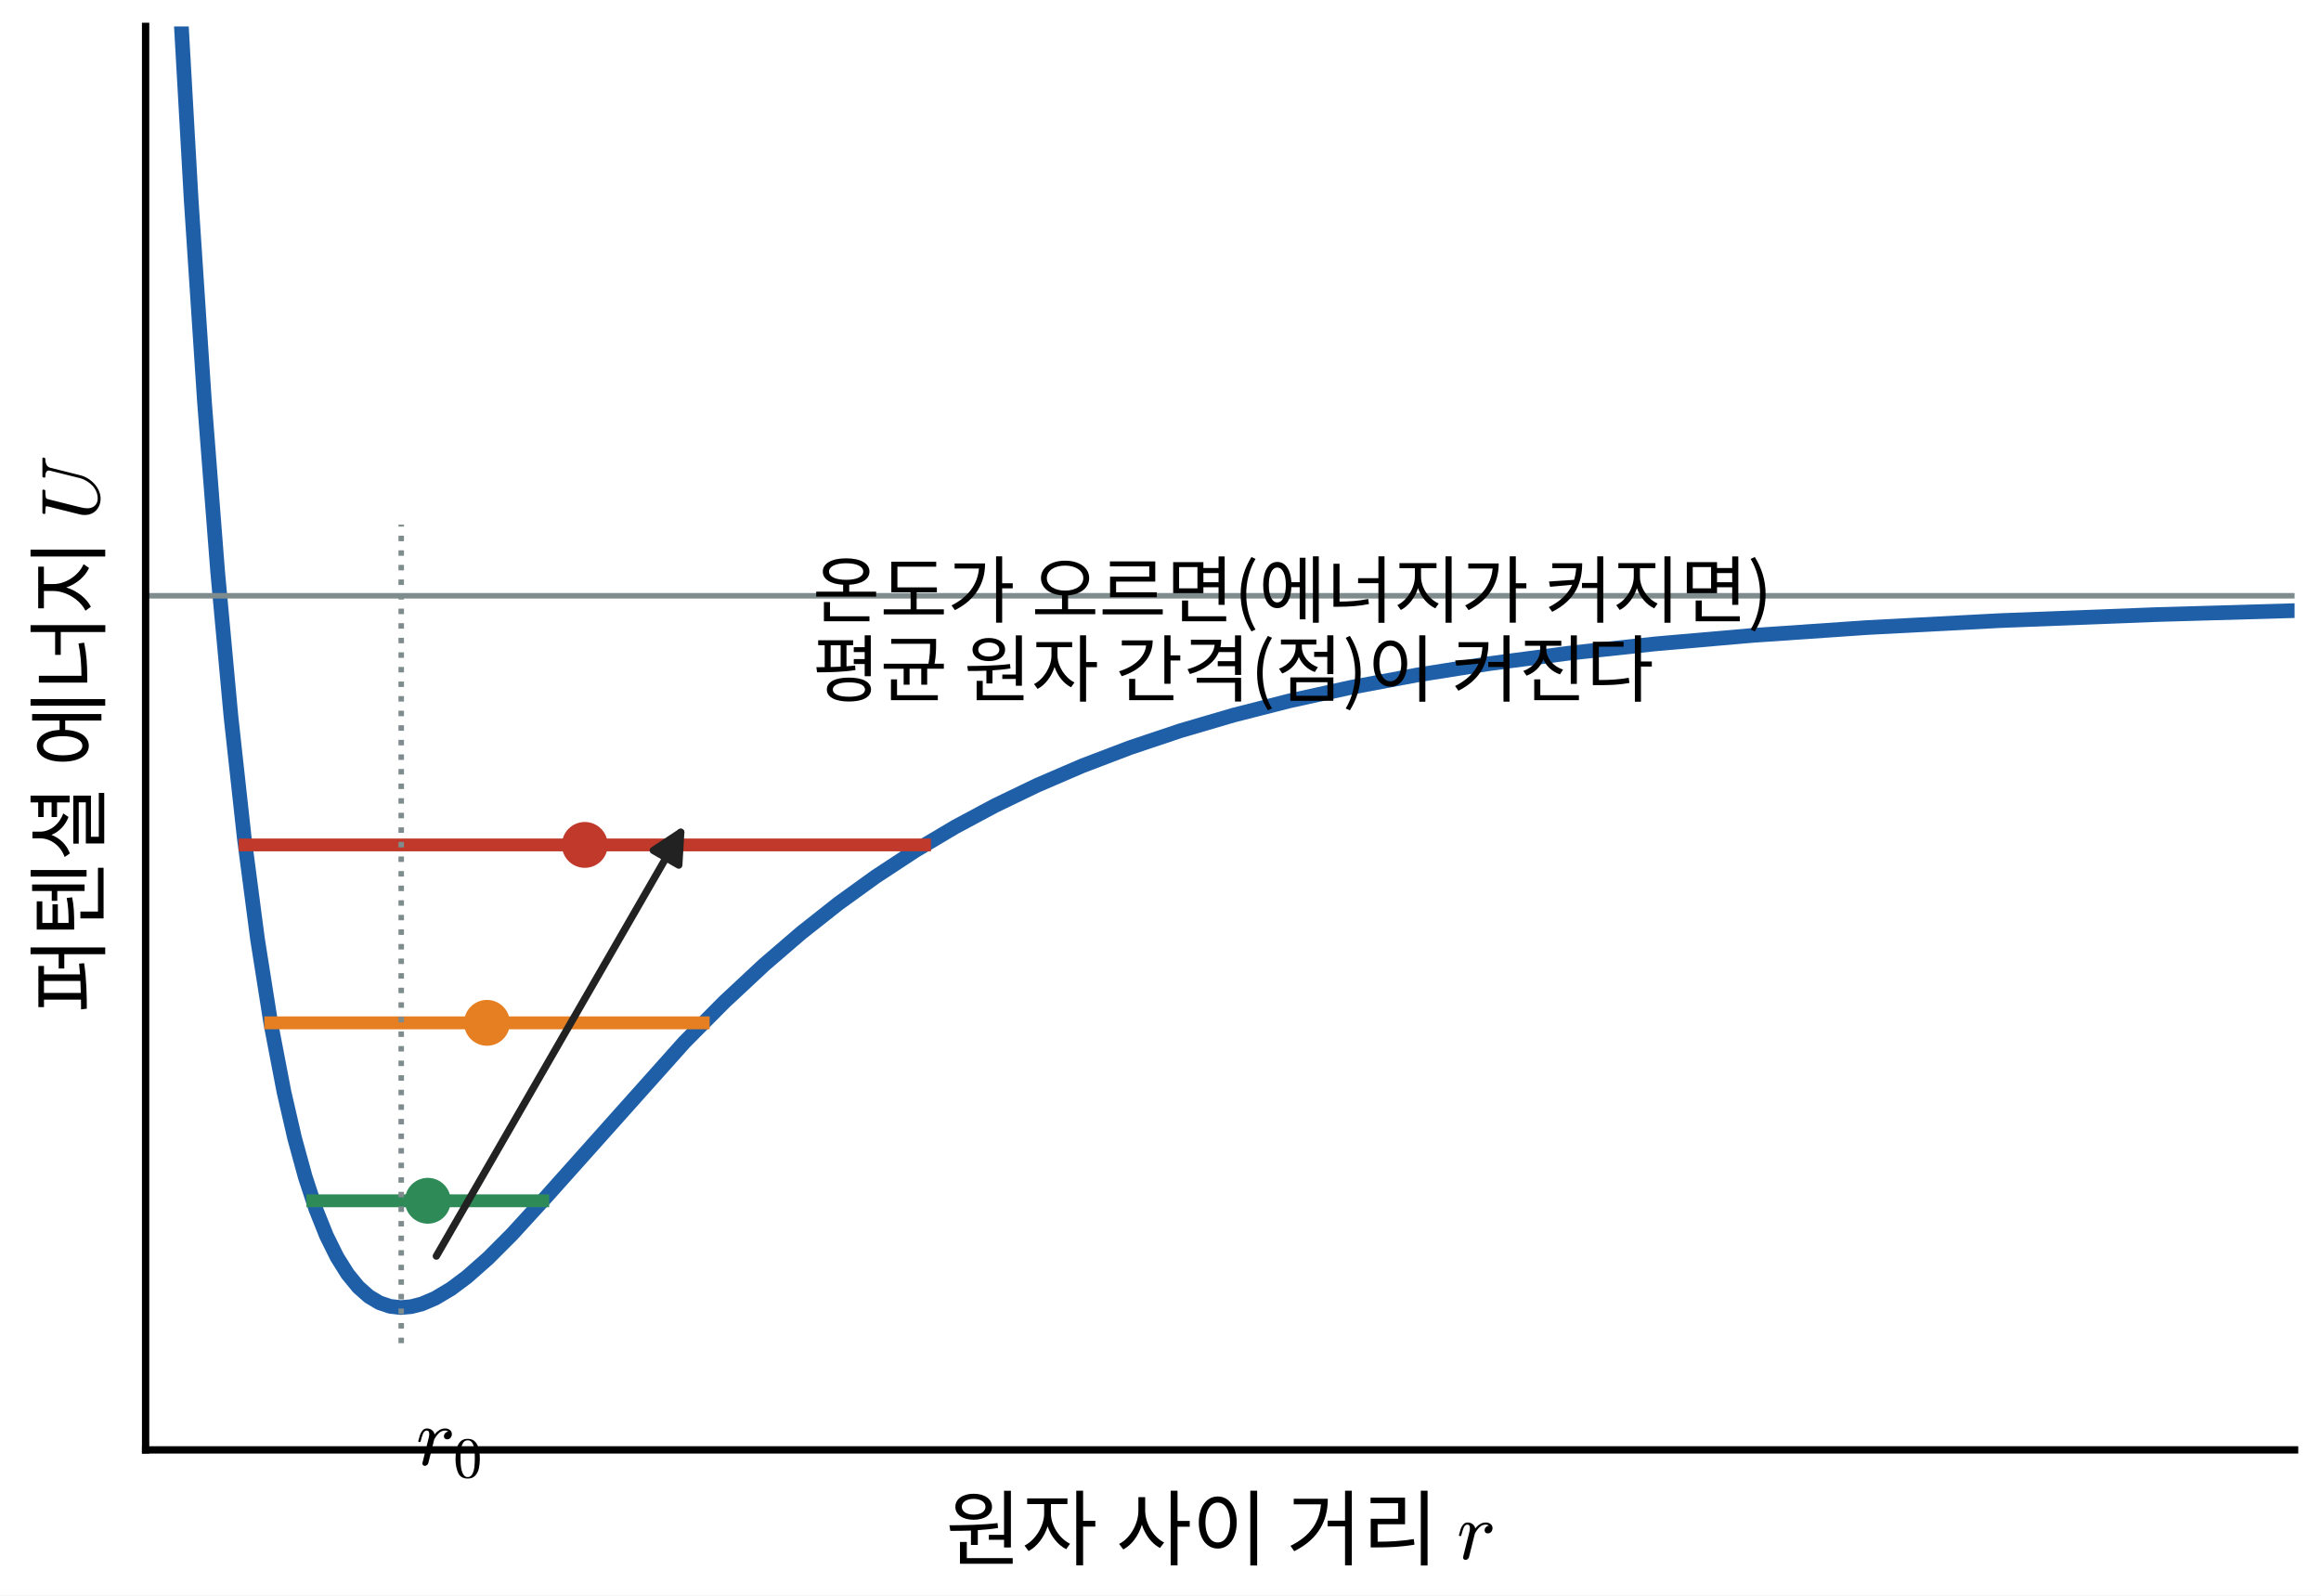
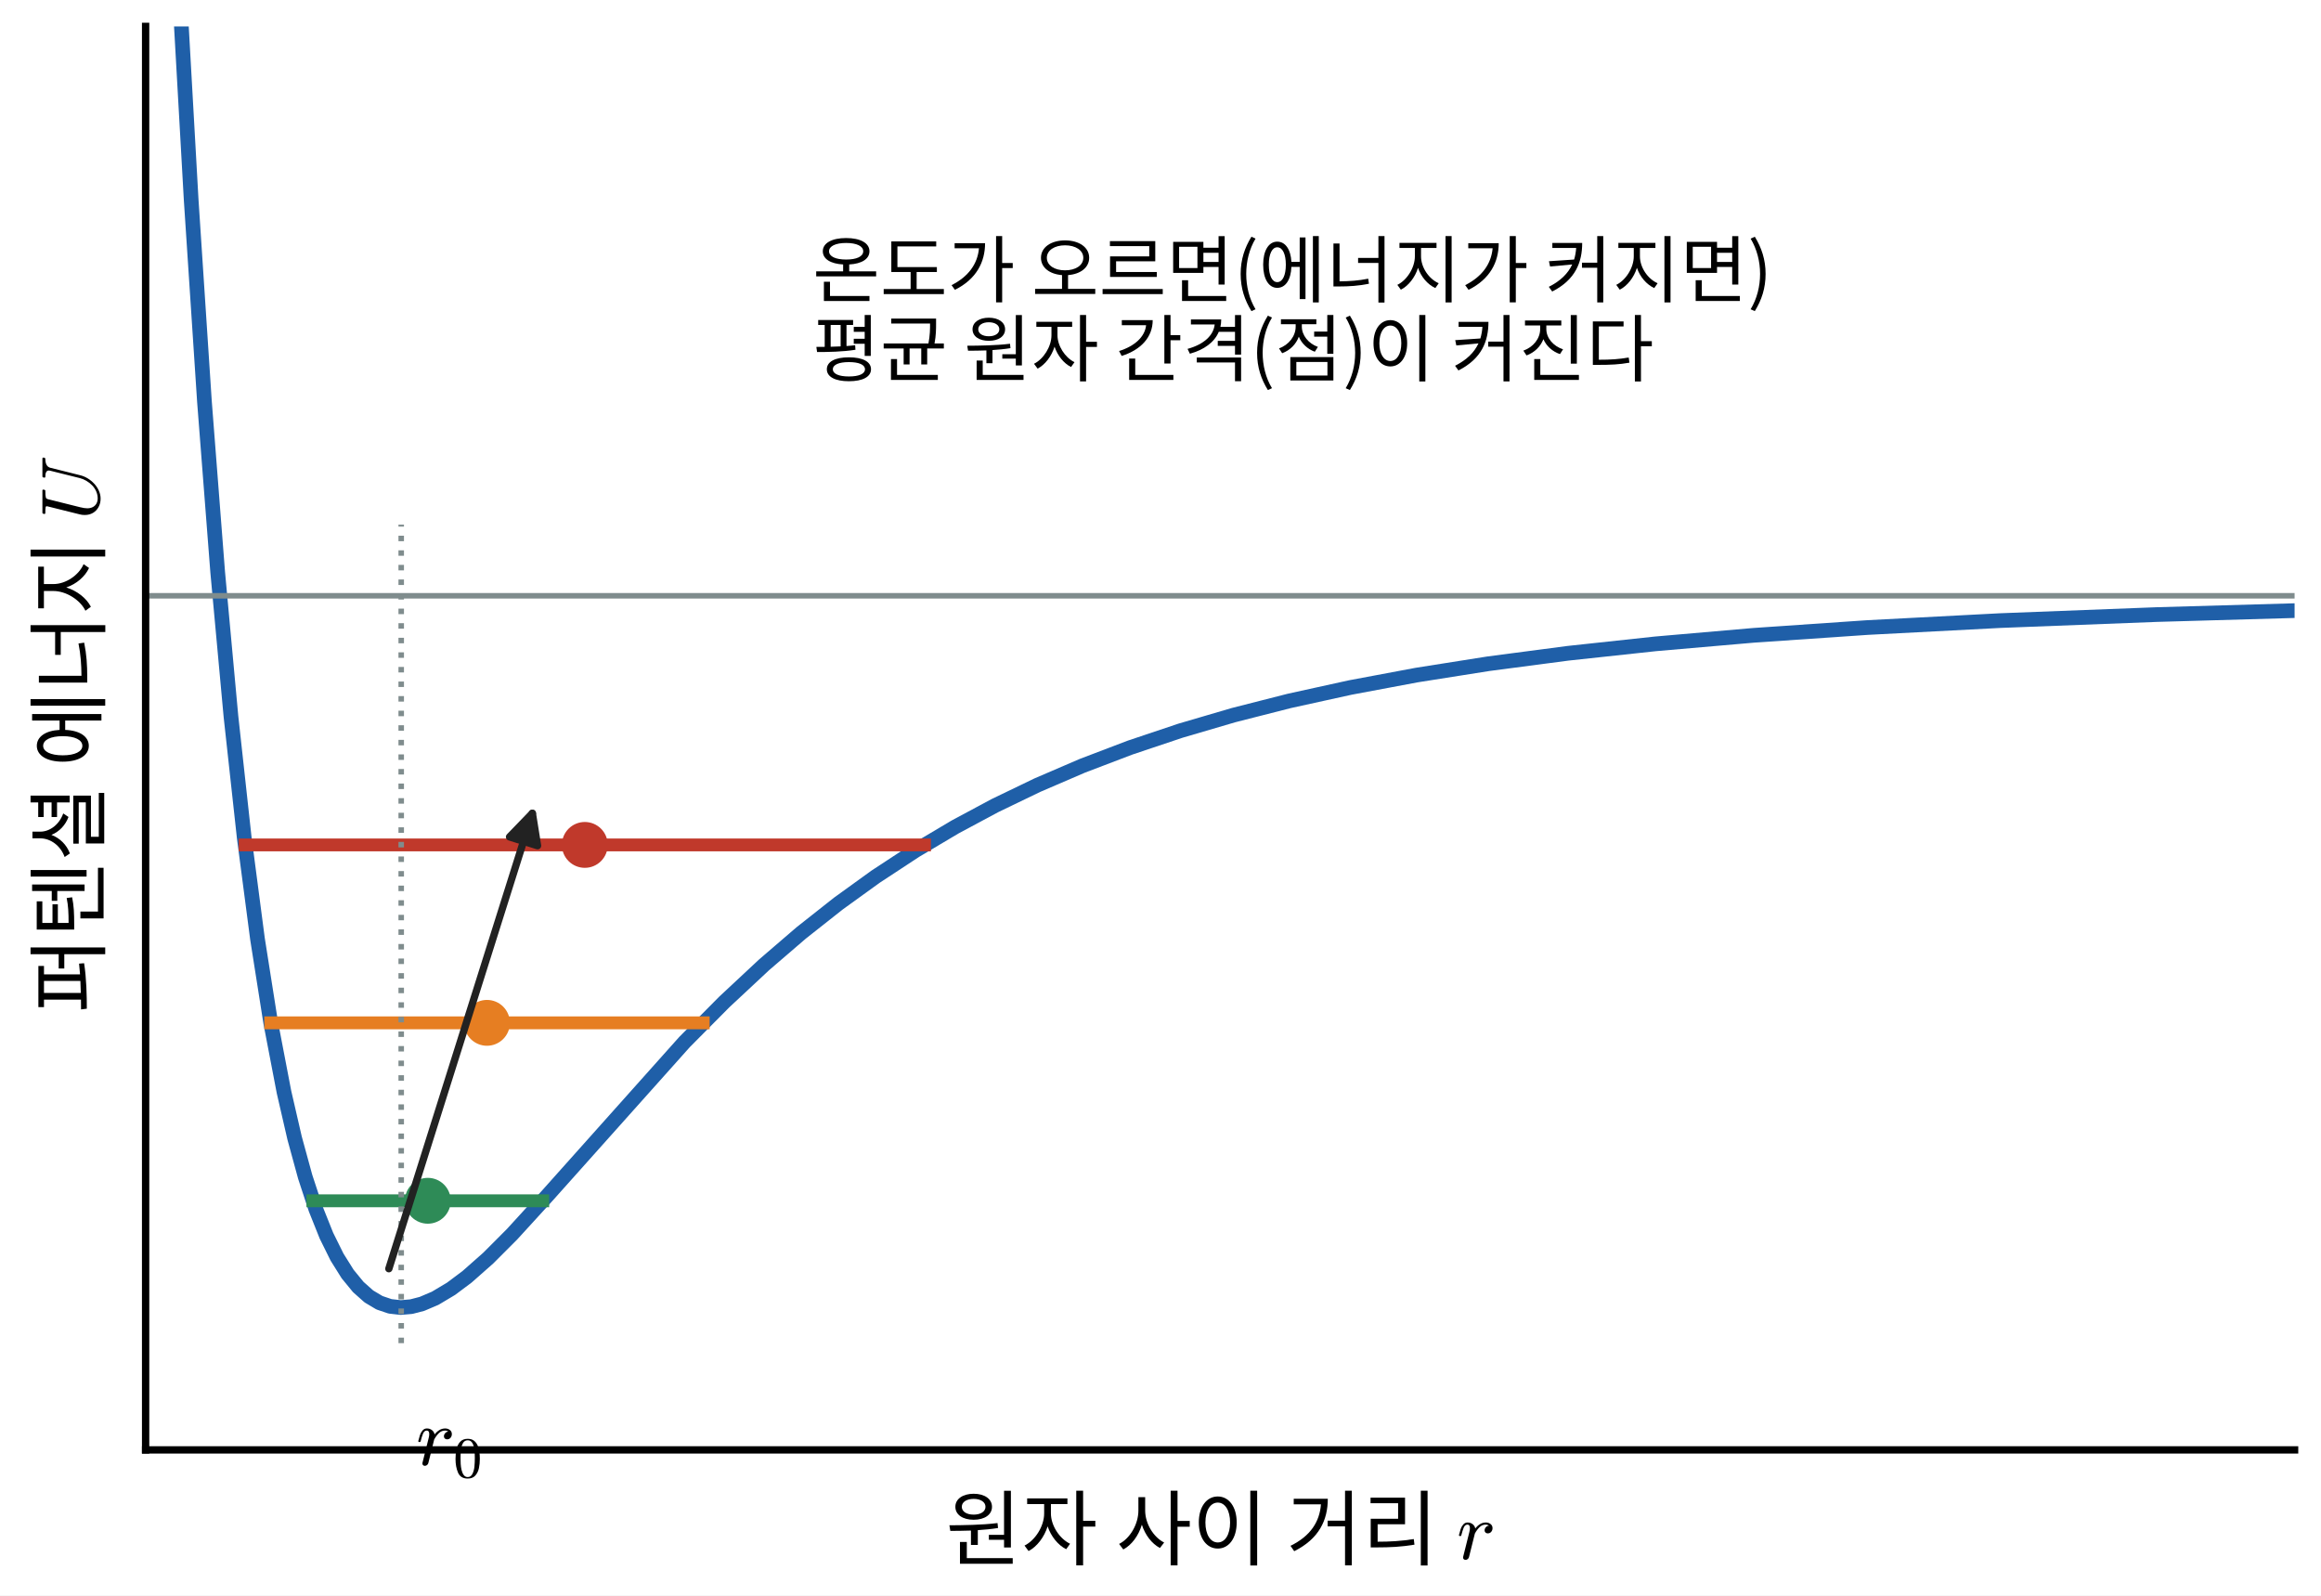
<svg xmlns="http://www.w3.org/2000/svg" xmlns:xlink="http://www.w3.org/1999/xlink" width="253.12pt" height="173.992pt" viewBox="0 0 253.12 173.992" version="1.1">
  <defs>
    <style type="text/css">*{stroke-linejoin: round; stroke-linecap: butt}</style>
  </defs>
  <g id="figure_1">
    <g id="patch_1">
      <path d="M 0 173.992  L 253.12 173.992  L 253.12 -0  L 0 -0  z " style="fill: #ffffff" />
    </g>
    <g id="axes_1">
      <g id="patch_2">
        <path d="M 15.88 158.112  L 250.24 158.112  L 250.24 2.88  L 15.88 2.88  z " style="fill: #ffffff" />
      </g>
      <g id="matplotlib.axis_1">
        <g id="text_1">
          <g transform="translate(103.135 170.032) scale(0.09 -0.09)">
            <defs>
              <path id="NotoSansCJKkr-Regular-d4cb" d="M 2170 5056  C 1325 5056 749 4653 749 4045  C 749 3430 1325 3040 2170 3040  C 3014 3040 3590 3430 3590 4045  C 3590 4653 3014 5056 2170 5056  z M 2170 4659  C 2707 4659 3085 4416 3085 4045  C 3085 3674 2707 3437 2170 3437  C 1626 3437 1248 3674 1248 4045  C 1248 4416 1626 4659 2170 4659  z M 358 2176  C 832 2176 1382 2182 1958 2202  L 1958 1088  L 2490 1088  L 2490 2234  C 3014 2266 3552 2317 4058 2400  L 4019 2784  C 2790 2630 1357 2618 288 2611  L 358 2176  z M 3347 1869  L 3347 1485  L 4525 1485  L 4525 890  L 5056 890  L 5056 5286  L 4525 5286  L 4525 1869  L 3347 1869  z M 1107 1318  L 1107 -371  L 5197 -371  L 5197 64  L 1638 64  L 1638 1318  L 1107 1318  z " transform="scale(0.015625)" />
              <path id="NotoSansCJKkr-Regular-d58b" d="M 429 4698  L 429 4256  L 1747 4256  L 1747 3526  C 1747 2541 1056 1446 224 1037  L 538 614  C 1184 947 1754 1690 2016 2528  C 2278 1754 2816 1075 3456 755  L 3757 1178  C 2925 1581 2272 2605 2272 3526  L 2272 4256  L 3552 4256  L 3552 4698  L 429 4698  z M 4237 5293  L 4237 -499  L 4768 -499  L 4768 2509  L 5715 2509  L 5715 2957  L 4768 2957  L 4768 5293  L 4237 5293  z " transform="scale(0.015625)" />
              <path id="NotoSansCJKkr-Regular-1" transform="scale(0.015625)" />
              <path id="NotoSansCJKkr-Regular-cea7" d="M 1734 4794  L 1734 3757  C 1734 2694 1082 1587 237 1165  L 563 736  C 1216 1082 1747 1805 2003 2656  C 2259 1856 2778 1178 3405 851  L 3731 1274  C 2912 1683 2259 2733 2259 3757  L 2259 4794  L 1734 4794  z M 4237 5293  L 4237 -499  L 4768 -499  L 4768 2496  L 5715 2496  L 5715 2950  L 4768 2950  L 4768 5293  L 4237 5293  z " transform="scale(0.015625)" />
              <path id="NotoSansCJKkr-Regular-d56f" d="M 4525 5293  L 4525 -506  L 5056 -506  L 5056 5293  L 4525 5293  z M 2003 4845  C 1146 4845 531 4058 531 2829  C 531 1594 1146 806 2003 806  C 2854 806 3469 1594 3469 2829  C 3469 4058 2854 4845 2003 4845  z M 2003 4371  C 2566 4371 2957 3763 2957 2829  C 2957 1888 2566 1280 2003 1280  C 1434 1280 1043 1888 1043 2829  C 1043 3763 1434 4371 2003 4371  z " transform="scale(0.015625)" />
              <path id="NotoSansCJKkr-Regular-ba6b" d="M 3200 2970  L 3200 2528  L 4550 2528  L 4550 -499  L 5075 -499  L 5075 5293  L 4550 5293  L 4550 2970  L 3200 2970  z M 570 4666  L 570 4237  L 2682 4237  C 2579 2886 1875 1779 320 1018  L 608 602  C 2534 1562 3213 3014 3213 4666  L 570 4666  z " transform="scale(0.015625)" />
              <path id="NotoSansCJKkr-Regular-c7a7" d="M 4538 5293  L 4538 -506  L 5062 -506  L 5062 5293  L 4538 5293  z M 640 4755  L 640 4320  L 2778 4320  L 2778 3117  L 653 3117  L 653 896  L 1133 896  C 2131 896 3002 934 4045 1107  L 3994 1542  C 2982 1382 2138 1338 1190 1338  L 1190 2688  L 3315 2688  L 3315 4755  L 640 4755  z " transform="scale(0.015625)" />
              <path id="Cmmi10-84" d="M 494 109  Q 494 147 500 166  L 978 2075  Q 1025 2253 1025 2388  Q 1025 2663 838 2663  Q 638 2663 541 2423  Q 444 2184 353 1819  Q 353 1800 334 1789  Q 316 1778 300 1778  L 225 1778  Q 203 1778 187 1801  Q 172 1825 172 1844  Q 241 2122 305 2315  Q 369 2509 505 2668  Q 641 2828 844 2828  Q 1066 2828 1233 2700  Q 1400 2572 1441 2363  Q 1603 2575 1811 2701  Q 2019 2828 2266 2828  Q 2469 2828 2623 2709  Q 2778 2591 2778 2388  Q 2778 2225 2676 2104  Q 2575 1984 2406 1984  Q 2303 1984 2233 2048  Q 2163 2113 2163 2216  Q 2163 2356 2266 2467  Q 2369 2578 2503 2578  Q 2400 2663 2253 2663  Q 1978 2663 1775 2467  Q 1572 2272 1409 1972  L 953 141  Q 931 53 854 -9  Q 778 -72 684 -72  Q 606 -72 550 -22  Q 494 28 494 109  z " transform="scale(0.015625)" />
            </defs>
            <use xlink:href="#NotoSansCJKkr-Regular-d4cb" transform="translate(0 0.296875)" />
            <use xlink:href="#NotoSansCJKkr-Regular-d58b" transform="translate(91.99991 0.296875)" />
            <use xlink:href="#NotoSansCJKkr-Regular-1" transform="translate(183.9998 0.296875)" />
            <use xlink:href="#NotoSansCJKkr-Regular-cea7" transform="translate(206.3998 0.296875)" />
            <use xlink:href="#NotoSansCJKkr-Regular-d56f" transform="translate(298.3997 0.296875)" />
            <use xlink:href="#NotoSansCJKkr-Regular-1" transform="translate(390.3996 0.296875)" />
            <use xlink:href="#NotoSansCJKkr-Regular-ba6b" transform="translate(412.7996 0.296875)" />
            <use xlink:href="#NotoSansCJKkr-Regular-c7a7" transform="translate(504.7995 0.296875)" />
            <use xlink:href="#NotoSansCJKkr-Regular-1" transform="translate(596.7994 0.296875)" />
            <use xlink:href="#Cmmi10-84" transform="translate(619.1994 0.296875)" />
          </g>
        </g>
      </g>
      <g id="matplotlib.axis_2">
        <g id="text_2">
          <g transform="translate(10.8 110.466) rotate(-90) scale(0.09 -0.09)">
            <defs>
              <path id="NotoSansCJKkr-Regular-e177" d="M 333 928  C 1338 928 2688 954 3859 1139  L 3827 1530  C 3558 1498 3277 1472 2995 1453  L 2995 4250  L 3648 4250  L 3648 4685  L 454 4685  L 454 4250  L 1037 4250  L 1037 1382  L 275 1376  L 333 928  z M 1555 4250  L 2483 4250  L 2483 1427  L 1555 1395  L 1555 4250  z M 3450 3110  L 3450 2675  L 4557 2675  L 4557 -499  L 5082 -499  L 5082 5293  L 4557 5293  L 4557 3110  L 3450 3110  z " transform="scale(0.015625)" />
              <path id="NotoSansCJKkr-Regular-df4b" d="M 4691 5286  L 4691 947  L 5197 947  L 5197 5286  L 4691 5286  z M 3571 5171  L 3571 3648  L 2810 3648  L 2810 3219  L 3571 3219  L 3571 1101  L 4077 1101  L 4077 5171  L 3571 5171  z M 1446 1427  L 1446 -371  L 5370 -371  L 5370 64  L 1978 64  L 1978 1427  L 1446 1427  z M 582 4813  L 582 1907  L 947 1907  C 1875 1907 2419 1933 3085 2067  L 3027 2490  C 2426 2368 1907 2342 1094 2342  L 1094 3174  L 2541 3174  L 2541 3590  L 1094 3590  L 1094 4378  L 2771 4378  L 2771 4813  L 582 4813  z " transform="scale(0.015625)" />
              <path id="NotoSansCJKkr-Regular-cf57" d="M 4550 5293  L 4550 4698  L 3418 4698  L 3418 4275  L 4550 4275  L 4550 3661  L 3418 3661  L 3418 3238  L 4550 3238  L 4550 2259  L 5082 2259  L 5082 5293  L 4550 5293  z M 1370 0  L 1370 -422  L 5293 -422  L 5293 0  L 1888 0  L 1888 608  L 5082 608  L 5082 1978  L 1357 1978  L 1357 1555  L 4557 1555  L 4557 1005  L 1370 1005  L 1370 0  z M 1766 5146  L 1766 4538  C 1766 3725 1178 2950 320 2650  L 595 2240  C 1267 2490 1786 3014 2035 3674  C 2278 3066 2784 2586 3424 2349  L 3699 2758  C 2867 3046 2285 3770 2285 4538  L 2285 5146  L 1766 5146  z " transform="scale(0.015625)" />
              <path id="NotoSansCJKkr-Regular-d3cb" d="M 4730 5293  L 4730 -499  L 5242 -499  L 5242 5293  L 4730 5293  z M 1619 4314  C 2080 4314 2368 3731 2368 2797  C 2368 1856 2080 1274 1619 1274  C 1171 1274 883 1856 883 2797  C 883 3731 1171 4314 1619 4314  z M 1619 4806  C 877 4806 390 4032 390 2797  C 390 1555 877 774 1619 774  C 2336 774 2810 1472 2854 2605  L 3578 2605  L 3578 -205  L 4083 -205  L 4083 5171  L 3578 5171  L 3578 3040  L 2854 3040  C 2797 4134 2323 4806 1619 4806  z " transform="scale(0.015625)" />
              <path id="NotoSansCJKkr-Regular-bf03" d="M 2784 3386  L 2784 2950  L 4557 2950  L 4557 -506  L 5088 -506  L 5088 5293  L 4557 5293  L 4557 3386  L 2784 3386  z M 634 1344  L 634 896  L 1082 896  C 2003 896 2816 947 3731 1133  L 3667 1574  C 2810 1402 2029 1350 1165 1344  L 1165 4646  L 634 4646  L 634 1344  z " transform="scale(0.015625)" />
              <path id="NotoSansCJKkr-Regular-d7bb" d="M 4525 5293  L 4525 -499  L 5056 -499  L 5056 5293  L 4525 5293  z M 506 4698  L 506 4256  L 1850 4256  L 1850 3526  C 1850 2528 1152 1434 320 1037  L 627 614  C 1286 947 1862 1677 2125 2522  C 2394 1728 2963 1069 3635 755  L 3930 1178  C 3078 1549 2387 2547 2387 3526  L 2387 4256  L 3738 4256  L 3738 4698  L 506 4698  z " transform="scale(0.015625)" />
              <path id="Cmmi10-4a" d="M 941 891  Q 941 656 1033 472  Q 1125 288 1300 186  Q 1475 84 1709 84  Q 1984 84 2245 196  Q 2506 309 2715 509  Q 2925 709 3073 965  Q 3222 1222 3284 1472  L 3859 3781  Q 3872 3850 3872 3878  Q 3872 4147 3378 4147  Q 3316 4147 3316 4231  Q 3338 4313 3350 4342  Q 3363 4372 3425 4372  L 4813 4372  Q 4841 4372 4859 4344  Q 4878 4316 4878 4288  Q 4878 4284 4865 4239  Q 4853 4194 4836 4170  Q 4819 4147 4794 4147  Q 4181 4147 4084 3756  L 3506 1447  Q 3434 1147 3264 864  Q 3094 581 2845 351  Q 2597 122 2298 -9  Q 2000 -141 1691 -141  Q 1338 -141 1045 14  Q 753 169 587 447  Q 422 725 422 1088  Q 422 1297 469 1472  L 1088 3956  Q 1100 4019 1100 4044  Q 1100 4113 1025 4122  Q 903 4147 563 4147  Q 500 4147 500 4231  Q 522 4313 534 4342  Q 547 4372 609 4372  L 2328 4372  Q 2394 4372 2394 4288  Q 2391 4272 2381 4234  Q 2372 4197 2356 4172  Q 2341 4147 2309 4147  Q 1919 4147 1766 4103  Q 1681 4072 1644 3928  L 1025 1447  Q 941 1109 941 891  z " transform="scale(0.015625)" />
            </defs>
            <use xlink:href="#NotoSansCJKkr-Regular-e177" transform="translate(0 0.296875)" />
            <use xlink:href="#NotoSansCJKkr-Regular-df4b" transform="translate(91.99991 0.296875)" />
            <use xlink:href="#NotoSansCJKkr-Regular-cf57" transform="translate(183.9998 0.296875)" />
            <use xlink:href="#NotoSansCJKkr-Regular-1" transform="translate(275.9997 0.296875)" />
            <use xlink:href="#NotoSansCJKkr-Regular-d3cb" transform="translate(298.3997 0.296875)" />
            <use xlink:href="#NotoSansCJKkr-Regular-bf03" transform="translate(390.3996 0.296875)" />
            <use xlink:href="#NotoSansCJKkr-Regular-d7bb" transform="translate(482.3995 0.296875)" />
            <use xlink:href="#NotoSansCJKkr-Regular-1" transform="translate(574.3994 0.296875)" />
            <use xlink:href="#Cmmi10-4a" transform="translate(596.7994 0.296875)" />
          </g>
        </g>
      </g>
      <g id="line2d_1">
-         <path d="M 19.563 -1  L 20.848 21.787  L 22.295 43.771  L 23.741 62.398  L 25.187 78.124  L 26.634 91.338  L 28.08 102.382  L 29.526 111.55  L 30.973 119.096  L 32.13 124.116  L 33.287 128.342  L 34.444 131.861  L 35.601 134.754  L 36.758 137.091  L 37.915 138.938  L 39.072 140.349  L 40.229 141.377  L 41.386 142.067  L 42.543 142.458  L 43.701 142.589  L 44.858 142.49  L 46.015 142.191  L 47.461 141.575  L 49.197 140.539  L 50.932 139.241  L 53.247 137.196  L 55.85 134.587  L 59.61 130.471  L 74.653 113.634  L 78.992 109.262  L 83.331 105.213  L 87.38 101.732  L 91.43 98.534  L 95.48 95.609  L 99.819 92.759  L 104.158 90.182  L 108.497 87.855  L 113.126 85.624  L 118.043 83.508  L 123.25 81.524  L 128.746 79.681  L 134.532 77.984  L 140.606 76.435  L 147.26 74.973  L 154.491 73.618  L 162.302 72.384  L 170.98 71.243  L 180.526 70.214  L 191.229 69.284  L 203.667 68.433  L 218.131 67.677  L 235.198 67.019  L 250.24 66.589  L 250.24 66.589  " clip-path="url(#p55ca28e925)" style="fill: none; stroke: #1f5fa8; stroke-width: 1.6; stroke-linecap: square" />
+         <path d="M 19.563 -1  L 20.848 21.787  L 22.295 43.771  L 23.741 62.398  L 25.187 78.124  L 26.634 91.338  L 28.08 102.382  L 29.526 111.55  L 30.973 119.096  L 32.13 124.116  L 33.287 128.342  L 34.444 131.861  L 35.601 134.754  L 36.758 137.091  L 37.915 138.938  L 39.072 140.349  L 40.229 141.377  L 41.386 142.067  L 42.543 142.458  L 43.701 142.589  L 44.858 142.49  L 46.015 142.191  L 47.461 141.575  L 49.197 140.539  L 50.932 139.241  L 53.247 137.196  L 55.85 134.587  L 59.61 130.471  L 74.653 113.634  L 78.992 109.262  L 83.331 105.213  L 87.38 101.732  L 91.43 98.534  L 95.48 95.609  L 99.819 92.759  L 104.158 90.182  L 108.497 87.855  L 113.126 85.624  L 118.043 83.508  L 123.25 81.524  L 128.746 79.681  L 134.532 77.984  L 140.606 76.435  L 147.26 74.973  L 154.491 73.618  L 162.302 72.384  L 170.98 71.243  L 180.526 70.214  L 191.229 69.284  L 203.667 68.433  L 218.131 67.677  L 235.198 67.019  L 250.24 66.589  L 250.24 66.589  " clip-path="url(#pcdd0b537d7)" style="fill: none; stroke: #1f5fa8; stroke-width: 1.6; stroke-linecap: square" />
      </g>
      <g id="line2d_2">
-         <path d="M 34.122 130.946  L 59.188 130.946  " clip-path="url(#p55ca28e925)" style="fill: none; stroke: #2e8b57; stroke-width: 1.4; stroke-linecap: square" />
+         <path d="M 34.122 130.946  L 59.188 130.946  " clip-path="url(#pcdd0b537d7)" style="fill: none; stroke: #2e8b57; stroke-width: 1.4; stroke-linecap: square" />
      </g>
      <g id="line2d_3">
        <defs>
-           <path id="md20516b485" d="M 0 2  C 0.53 2 1.039 1.789 1.414 1.414  C 1.789 1.039 2 0.53 2 0  C 2 -0.53 1.789 -1.039 1.414 -1.414  C 1.039 -1.789 0.53 -2 0 -2  C -0.53 -2 -1.039 -1.789 -1.414 -1.414  C -1.789 -1.039 -2 -0.53 -2 0  C -2 0.53 -1.789 1.039 -1.414 1.414  C -1.039 1.789 -0.53 2 0 2  z " style="stroke: #2e8b57" />
+           <path id="m46c748a17a" d="M 0 2  C 0.53 2 1.039 1.789 1.414 1.414  C 1.789 1.039 2 0.53 2 0  C 2 -0.53 1.789 -1.039 1.414 -1.414  C 1.039 -1.789 0.53 -2 0 -2  C -0.53 -2 -1.039 -1.789 -1.414 -1.414  C -1.789 -1.039 -2 -0.53 -2 0  C -2 0.53 -1.789 1.039 -1.414 1.414  C -1.039 1.789 -0.53 2 0 2  z " style="stroke: #2e8b57" />
        </defs>
-         <g clip-path="url(#p55ca28e925)">
-           <use xlink:href="#md20516b485" x="46.655" y="130.946" style="fill: #2e8b57; stroke: #2e8b57" />
+         <g clip-path="url(#pcdd0b537d7)">
+           <use xlink:href="#m46c748a17a" x="46.655" y="130.946" style="fill: #2e8b57; stroke: #2e8b57" />
        </g>
      </g>
      <g id="line2d_4">
-         <path d="M 29.525 111.542  L 76.69 111.542  " clip-path="url(#p55ca28e925)" style="fill: none; stroke: #e67e22; stroke-width: 1.4; stroke-linecap: square" />
+         <path d="M 29.525 111.542  L 76.69 111.542  " clip-path="url(#pcdd0b537d7)" style="fill: none; stroke: #e67e22; stroke-width: 1.4; stroke-linecap: square" />
      </g>
      <g id="line2d_5">
        <defs>
-           <path id="m6979d52913" d="M 0 2  C 0.53 2 1.039 1.789 1.414 1.414  C 1.789 1.039 2 0.53 2 0  C 2 -0.53 1.789 -1.039 1.414 -1.414  C 1.039 -1.789 0.53 -2 0 -2  C -0.53 -2 -1.039 -1.789 -1.414 -1.414  C -1.789 -1.039 -2 -0.53 -2 0  C -2 0.53 -1.789 1.039 -1.414 1.414  C -1.039 1.789 -0.53 2 0 2  z " style="stroke: #e67e22" />
+           <path id="mc633fe2f26" d="M 0 2  C 0.53 2 1.039 1.789 1.414 1.414  C 1.789 1.039 2 0.53 2 0  C 2 -0.53 1.789 -1.039 1.414 -1.414  C 1.039 -1.789 0.53 -2 0 -2  C -0.53 -2 -1.039 -1.789 -1.414 -1.414  C -1.789 -1.039 -2 -0.53 -2 0  C -2 0.53 -1.789 1.039 -1.414 1.414  C -1.039 1.789 -0.53 2 0 2  z " style="stroke: #e67e22" />
        </defs>
-         <g clip-path="url(#p55ca28e925)">
-           <use xlink:href="#m6979d52913" x="53.107" y="111.542" style="fill: #e67e22; stroke: #e67e22" />
+         <g clip-path="url(#pcdd0b537d7)">
+           <use xlink:href="#mc633fe2f26" x="53.107" y="111.542" style="fill: #e67e22; stroke: #e67e22" />
        </g>
      </g>
      <g id="line2d_6">
-         <path d="M 26.73 92.138  L 100.824 92.138  " clip-path="url(#p55ca28e925)" style="fill: none; stroke: #c0392b; stroke-width: 1.4; stroke-linecap: square" />
+         <path d="M 26.73 92.138  L 100.824 92.138  " clip-path="url(#pcdd0b537d7)" style="fill: none; stroke: #c0392b; stroke-width: 1.4; stroke-linecap: square" />
      </g>
      <g id="line2d_7">
        <defs>
-           <path id="m62cda6a520" d="M 0 2  C 0.53 2 1.039 1.789 1.414 1.414  C 1.789 1.039 2 0.53 2 0  C 2 -0.53 1.789 -1.039 1.414 -1.414  C 1.039 -1.789 0.53 -2 0 -2  C -0.53 -2 -1.039 -1.789 -1.414 -1.414  C -1.789 -1.039 -2 -0.53 -2 0  C -2 0.53 -1.789 1.039 -1.414 1.414  C -1.039 1.789 -0.53 2 0 2  z " style="stroke: #c0392b" />
+           <path id="m8d1b77c5fc" d="M 0 2  C 0.53 2 1.039 1.789 1.414 1.414  C 1.789 1.039 2 0.53 2 0  C 2 -0.53 1.789 -1.039 1.414 -1.414  C 1.039 -1.789 0.53 -2 0 -2  C -0.53 -2 -1.039 -1.789 -1.414 -1.414  C -1.789 -1.039 -2 -0.53 -2 0  C -2 0.53 -1.789 1.039 -1.414 1.414  C -1.039 1.789 -0.53 2 0 2  z " style="stroke: #c0392b" />
        </defs>
-         <g clip-path="url(#p55ca28e925)">
-           <use xlink:href="#m62cda6a520" x="63.777" y="92.138" style="fill: #c0392b; stroke: #c0392b" />
+         <g clip-path="url(#pcdd0b537d7)">
+           <use xlink:href="#m8d1b77c5fc" x="63.777" y="92.138" style="fill: #c0392b; stroke: #c0392b" />
        </g>
      </g>
      <g id="line2d_8">
-         <path d="M 43.755 146.47  L 43.755 57.211  " clip-path="url(#p55ca28e925)" style="fill: none; stroke-dasharray: 0.6,0.99; stroke-dashoffset: 0; stroke: #7f8c8d; stroke-width: 0.6" />
+         <path d="M 43.755 146.47  L 43.755 57.211  " clip-path="url(#pcdd0b537d7)" style="fill: none; stroke-dasharray: 0.6,0.99; stroke-dashoffset: 0; stroke: #7f8c8d; stroke-width: 0.6" />
      </g>
      <g id="line2d_9">
-         <path d="M 15.88 64.973  L 250.24 64.973  " clip-path="url(#p55ca28e925)" style="fill: none; stroke: #7f8c8d; stroke-width: 0.6; stroke-linecap: square" />
+         <path d="M 15.88 64.973  L 250.24 64.973  " clip-path="url(#pcdd0b537d7)" style="fill: none; stroke: #7f8c8d; stroke-width: 0.6; stroke-linecap: square" />
      </g>
      <g id="patch_3">
        <path d="M 15.88 158.112  L 15.88 2.88  " style="fill: none; stroke: #000000; stroke-width: 0.8; stroke-linejoin: miter; stroke-linecap: square" />
      </g>
      <g id="patch_4">
        <path d="M 15.88 158.112  L 250.24 158.112  " style="fill: none; stroke: #000000; stroke-width: 0.8; stroke-linejoin: miter; stroke-linecap: square" />
      </g>
      <g id="patch_5">
-         <path d="M 47.589 136.974  Q 61.136 113.483 74.236 90.766  " style="fill: none; stroke: #222222; stroke-width: 0.8; stroke-linecap: round" />
-         <path d="M 71.251 92.739  L 74.236 90.766  L 74.023 94.337  z " style="fill: #222222; stroke: #222222; stroke-width: 0.8; stroke-linecap: round" />
+         <path d="M 42.407 138.354  Q 50.367 113.096 58.057 88.692  " style="fill: none; stroke: #222222; stroke-width: 0.8; stroke-linecap: round" />
+         <path d="M 55.57 91.264  L 58.057 88.692  L 58.622 92.225  z " style="fill: #222222; stroke: #222222; stroke-width: 0.8; stroke-linecap: round" />
      </g>
      <g id="text_3">
-         <g transform="translate(88.61241 67.2861) scale(0.08 -0.08)">
+         <g transform="translate(88.61241 32.3589) scale(0.08 -0.08)">
          <defs>
            <path id="NotoSansCJKkr-Regular-d423" d="M 2931 4691  C 3846 4691 4422 4416 4422 3968  C 4422 3507 3846 3245 2931 3245  C 2022 3245 1440 3507 1440 3968  C 1440 4416 2022 4691 2931 4691  z M 2931 5120  C 1690 5120 896 4685 896 3968  C 896 3290 1581 2874 2669 2816  L 2669 2214  L 320 2214  L 320 1779  L 5549 1779  L 5549 2214  L 3200 2214  L 3200 2816  C 4288 2874 4966 3290 4966 3968  C 4966 4685 4173 5120 2931 5120  z M 992 1306  L 992 -371  L 4966 -371  L 4966 64  L 1523 64  L 1523 1306  L 992 1306  z " transform="scale(0.015625)" />
            <path id="NotoSansCJKkr-Regular-c1bf" d="M 986 4826  L 986 2157  L 2669 2157  L 2669 672  L 320 672  L 320 230  L 5568 230  L 5568 672  L 3194 672  L 3194 2157  L 4960 2157  L 4960 2586  L 1517 2586  L 1517 4390  L 4902 4390  L 4902 4826  L 986 4826  z " transform="scale(0.015625)" />
            <path id="NotoSansCJKkr-Regular-b9fb" d="M 4237 5293  L 4237 -493  L 4768 -493  L 4768 2502  L 5690 2502  L 5690 2944  L 4768 2944  L 4768 5293  L 4237 5293  z M 621 4672  L 621 4230  L 2746 4230  C 2624 2861 1824 1754 352 1011  L 646 602  C 2522 1536 3277 3027 3277 4672  L 621 4672  z " transform="scale(0.015625)" />
            <path id="NotoSansCJKkr-Regular-d41f" d="M 2931 4486  C 3853 4486 4525 4051 4525 3398  C 4525 2733 3853 2304 2931 2304  C 2016 2304 1344 2733 1344 3398  C 1344 4051 2016 4486 2931 4486  z M 320 685  L 320 243  L 5568 243  L 5568 685  L 3194 685  L 3194 1888  C 4275 1971 5037 2541 5037 3398  C 5037 4314 4154 4915 2931 4915  C 1715 4915 832 4314 832 3398  C 832 2541 1587 1971 2669 1888  L 2669 685  L 320 685  z " transform="scale(0.015625)" />
            <path id="NotoSansCJKkr-Regular-c76f" d="M 320 672  L 320 230  L 5568 230  L 5568 672  L 320 672  z M 973 2157  L 973 1728  L 5050 1728  L 5050 2157  L 1498 2157  L 1498 3091  L 4915 3091  L 4915 4851  L 960 4851  L 960 4416  L 4390 4416  L 4390 3520  L 973 3520  L 973 2157  z " transform="scale(0.015625)" />
            <path id="NotoSansCJKkr-Regular-c86f" d="M 2707 4358  L 2707 2502  L 1107 2502  L 1107 4358  L 2707 4358  z M 3226 3834  L 4550 3834  L 4550 3034  L 3226 3034  L 3226 3834  z M 4550 5286  L 4550 4275  L 3226 4275  L 3226 4787  L 589 4787  L 589 2080  L 3226 2080  L 3226 2598  L 4550 2598  L 4550 1062  L 5082 1062  L 5082 5286  L 4550 5286  z M 1363 1440  L 1363 -371  L 5216 -371  L 5216 64  L 1894 64  L 1894 1440  L 1363 1440  z " transform="scale(0.015625)" />
            <path id="NotoSansCJKkr-Regular-9" d="M 1530 -1254  L 1888 -1094  C 1338 -186 1075 902 1075 1990  C 1075 3072 1338 4154 1888 5069  L 1530 5235  C 941 4275 589 3245 589 1990  C 589 730 941 -301 1530 -1254  z " transform="scale(0.015625)" />
            <path id="NotoSansCJKkr-Regular-dcdf" d="M 634 4691  L 634 4256  L 2714 4256  C 2688 3904 2630 3565 2534 3245  L 339 3098  L 435 2637  L 2368 2816  C 2010 2048 1370 1389 326 864  L 621 454  C 2656 1485 3238 3014 3238 4691  L 634 4691  z M 3219 2970  L 3219 2528  L 4550 2528  L 4550 -499  L 5075 -499  L 5075 5293  L 4550 5293  L 4550 2970  L 3219 2970  z " transform="scale(0.015625)" />
            <path id="NotoSansCJKkr-Regular-a" d="M 634 -1254  C 1222 -301 1574 730 1574 1990  C 1574 3245 1222 4275 634 5235  L 269 5069  C 819 4154 1094 3072 1094 1990  C 1094 902 819 -186 269 -1094  L 634 -1254  z " transform="scale(0.015625)" />
          </defs>
          <use xlink:href="#NotoSansCJKkr-Regular-d423" />
          <use xlink:href="#NotoSansCJKkr-Regular-c1bf" transform="translate(92 0)" />
          <use xlink:href="#NotoSansCJKkr-Regular-b9fb" transform="translate(184 0)" />
          <use xlink:href="#NotoSansCJKkr-Regular-1" transform="translate(276 0)" />
          <use xlink:href="#NotoSansCJKkr-Regular-d41f" transform="translate(298.4062 0)" />
          <use xlink:href="#NotoSansCJKkr-Regular-c76f" transform="translate(390.4062 0)" />
          <use xlink:href="#NotoSansCJKkr-Regular-c86f" transform="translate(482.4062 0)" />
          <use xlink:href="#NotoSansCJKkr-Regular-9" transform="translate(574.4062 0)" />
          <use xlink:href="#NotoSansCJKkr-Regular-d3cb" transform="translate(608.2031 0)" />
          <use xlink:href="#NotoSansCJKkr-Regular-bf03" transform="translate(700.2031 0)" />
          <use xlink:href="#NotoSansCJKkr-Regular-d7bb" transform="translate(792.2031 0)" />
          <use xlink:href="#NotoSansCJKkr-Regular-b9fb" transform="translate(884.2031 0)" />
          <use xlink:href="#NotoSansCJKkr-Regular-1" transform="translate(976.2031 0)" />
          <use xlink:href="#NotoSansCJKkr-Regular-dcdf" transform="translate(998.6094 0)" />
          <use xlink:href="#NotoSansCJKkr-Regular-d7bb" transform="translate(1090.609 0)" />
          <use xlink:href="#NotoSansCJKkr-Regular-c86f" transform="translate(1182.609 0)" />
          <use xlink:href="#NotoSansCJKkr-Regular-a" transform="translate(1274.609 0)" />
        </g>
-         <g transform="translate(88.61241 75.8936) scale(0.08 -0.08)">
+         <g transform="translate(88.61241 40.9664) scale(0.08 -0.08)">
          <defs>
            <path id="NotoSansCJKkr-Regular-e1c4" d="M 3174 1600  C 1971 1600 1248 1222 1248 557  C 1248 -102 1971 -486 3174 -486  C 4378 -486 5101 -102 5101 557  C 5101 1222 4378 1600 3174 1600  z M 3174 1184  C 4051 1184 4576 954 4576 557  C 4576 160 4051 -70 3174 -70  C 2298 -70 1773 160 1773 557  C 1773 954 2298 1184 3174 1184  z M 4550 5293  L 4550 4256  L 3597 4256  L 3597 3827  L 4550 3827  L 4550 3219  L 3597 3219  L 3597 2784  L 4550 2784  L 4550 1722  L 5082 1722  L 5082 5293  L 4550 5293  z M 397 2061  C 1331 2061 2630 2080 3744 2259  L 3718 2656  C 3475 2624 3226 2605 2963 2586  L 2963 4422  L 3539 4422  L 3539 4858  L 493 4858  L 493 4422  L 1062 4422  L 1062 2515  L 333 2509  L 397 2061  z M 1581 4422  L 2451 4422  L 2451 2554  L 1581 2522  L 1581 4422  z " transform="scale(0.015625)" />
            <path id="NotoSansCJKkr-Regular-bbdb" d="M 320 2810  L 320 2374  L 2061 2374  L 2061 979  L 2579 979  L 2579 2374  L 3597 2374  L 3597 979  L 4115 979  L 4115 2374  L 5568 2374  L 5568 2810  L 4755 2810  C 4890 3526 4890 4077 4890 4538  L 4890 4979  L 979 4979  L 979 4550  L 4365 4550  L 4365 4538  C 4365 4070 4365 3539 4224 2810  L 320 2810  z M 954 1446  L 954 -371  L 5043 -371  L 5043 64  L 1485 64  L 1485 1446  L 954 1446  z " transform="scale(0.015625)" />
            <path id="NotoSansCJKkr-Regular-b9ff" d="M 4275 5293  L 4275 1062  L 4813 1062  L 4813 3091  L 5664 3091  L 5664 3539  L 4813 3539  L 4813 5293  L 4275 5293  z M 563 4845  L 563 4403  L 2682 4403  C 2579 3392 1696 2579 326 2150  L 550 1722  C 2214 2246 3258 3347 3258 4845  L 563 4845  z M 1203 1491  L 1203 -371  L 5062 -371  L 5062 64  L 1734 64  L 1734 1491  L 1203 1491  z " transform="scale(0.015625)" />
            <path id="NotoSansCJKkr-Regular-baa4" d="M 1216 1581  L 1216 1152  L 4550 1152  L 4550 -486  L 5082 -486  L 5082 1581  L 1216 1581  z M 3046 3034  L 3046 2598  L 4550 2598  L 4550 1837  L 5082 1837  L 5082 5286  L 4550 5286  L 4550 4256  L 3277 4256  C 3322 4461 3347 4678 3347 4902  L 704 4902  L 704 4467  L 2778 4467  C 2675 3488 1805 2720 410 2336  L 614 1914  C 1856 2259 2752 2912 3136 3827  L 4550 3827  L 4550 3034  L 3046 3034  z " transform="scale(0.015625)" />
            <path id="NotoSansCJKkr-Regular-d60b" d="M 1325 1619  L 1325 -422  L 5082 -422  L 5082 1619  L 1325 1619  z M 4563 1197  L 4563 13  L 1850 13  L 1850 1197  L 4563 1197  z M 4550 5293  L 4550 3846  L 3405 3846  L 3405 3405  L 4550 3405  L 4550 1907  L 5082 1907  L 5082 5293  L 4550 5293  z M 506 4922  L 506 4486  L 1792 4486  L 1792 4275  C 1792 3456 1197 2682 339 2381  L 614 1958  C 1299 2208 1824 2739 2067 3398  C 2317 2803 2816 2323 3462 2086  L 3731 2509  C 2893 2810 2330 3533 2330 4275  L 2330 4486  L 3597 4486  L 3597 4922  L 506 4922  z " transform="scale(0.015625)" />
            <path id="NotoSansCJKkr-Regular-d7bf" d="M 4531 5286  L 4531 1050  L 5062 1050  L 5062 5286  L 4531 5286  z M 538 4813  L 538 4378  L 1862 4378  L 1862 4064  C 1862 3245 1267 2490 397 2182  L 672 1766  C 1363 2016 1894 2534 2144 3187  C 2400 2586 2925 2106 3590 1882  L 3859 2298  C 3002 2579 2400 3283 2400 4064  L 2400 4378  L 3706 4378  L 3706 4813  L 538 4813  z M 1344 1446  L 1344 -371  L 5242 -371  L 5242 64  L 1875 64  L 1875 1446  L 1344 1446  z " transform="scale(0.015625)" />
            <path id="NotoSansCJKkr-Regular-c0df" d="M 4237 5293  L 4237 -506  L 4768 -506  L 4768 2566  L 5715 2566  L 5715 3008  L 4768 3008  L 4768 5293  L 4237 5293  z M 570 4730  L 570 941  L 1024 941  C 2112 941 2867 973 3763 1133  L 3699 1587  C 2854 1434 2118 1389 1094 1389  L 1094 4294  L 3251 4294  L 3251 4730  L 570 4730  z " transform="scale(0.015625)" />
          </defs>
          <use xlink:href="#NotoSansCJKkr-Regular-e1c4" />
          <use xlink:href="#NotoSansCJKkr-Regular-bbdb" transform="translate(92 0)" />
          <use xlink:href="#NotoSansCJKkr-Regular-1" transform="translate(184 0)" />
          <use xlink:href="#NotoSansCJKkr-Regular-d4cb" transform="translate(206.4062 0)" />
          <use xlink:href="#NotoSansCJKkr-Regular-d58b" transform="translate(298.4062 0)" />
          <use xlink:href="#NotoSansCJKkr-Regular-1" transform="translate(390.4062 0)" />
          <use xlink:href="#NotoSansCJKkr-Regular-b9ff" transform="translate(412.8125 0)" />
          <use xlink:href="#NotoSansCJKkr-Regular-baa4" transform="translate(504.8125 0)" />
          <use xlink:href="#NotoSansCJKkr-Regular-9" transform="translate(596.8125 0)" />
          <use xlink:href="#NotoSansCJKkr-Regular-d60b" transform="translate(630.6094 0)" />
          <use xlink:href="#NotoSansCJKkr-Regular-a" transform="translate(722.6094 0)" />
          <use xlink:href="#NotoSansCJKkr-Regular-d56f" transform="translate(756.4062 0)" />
          <use xlink:href="#NotoSansCJKkr-Regular-1" transform="translate(848.4062 0)" />
          <use xlink:href="#NotoSansCJKkr-Regular-dcdf" transform="translate(870.8125 0)" />
          <use xlink:href="#NotoSansCJKkr-Regular-d7bf" transform="translate(962.8125 0)" />
          <use xlink:href="#NotoSansCJKkr-Regular-c0df" transform="translate(1054.812 0)" />
        </g>
      </g>
      <g id="text_4">
        <g transform="translate(45.3709 159.8227) scale(0.09 -0.09)">
          <defs>
            <path id="Cmr10-28" d="M 1600 -141  Q 816 -141 533 504  Q 250 1150 250 2041  Q 250 2597 351 3087  Q 453 3578 754 3920  Q 1056 4263 1600 4263  Q 2022 4263 2290 4056  Q 2559 3850 2700 3523  Q 2841 3197 2892 2823  Q 2944 2450 2944 2041  Q 2944 1491 2842 1011  Q 2741 531 2444 195  Q 2147 -141 1600 -141  z M 1600 25  Q 1956 25 2131 390  Q 2306 756 2347 1200  Q 2388 1644 2388 2144  Q 2388 2625 2347 3031  Q 2306 3438 2132 3767  Q 1959 4097 1600 4097  Q 1238 4097 1063 3765  Q 888 3434 847 3029  Q 806 2625 806 2144  Q 806 1788 823 1472  Q 841 1156 916 820  Q 991 484 1158 254  Q 1325 25 1600 25  z " transform="scale(0.015625)" />
          </defs>
          <use xlink:href="#Cmmi10-84" transform="translate(0 0.8125)" />
          <use xlink:href="#Cmr10-28" transform="translate(45.11719 -14.18746) scale(0.7)" />
        </g>
      </g>
    </g>
  </g>
  <defs>
-     <clipPath id="p55ca28e925">
+     <clipPath id="pcdd0b537d7">
      <rect x="15.88" y="2.88" width="234.36" height="155.232" />
    </clipPath>
  </defs>
</svg>
